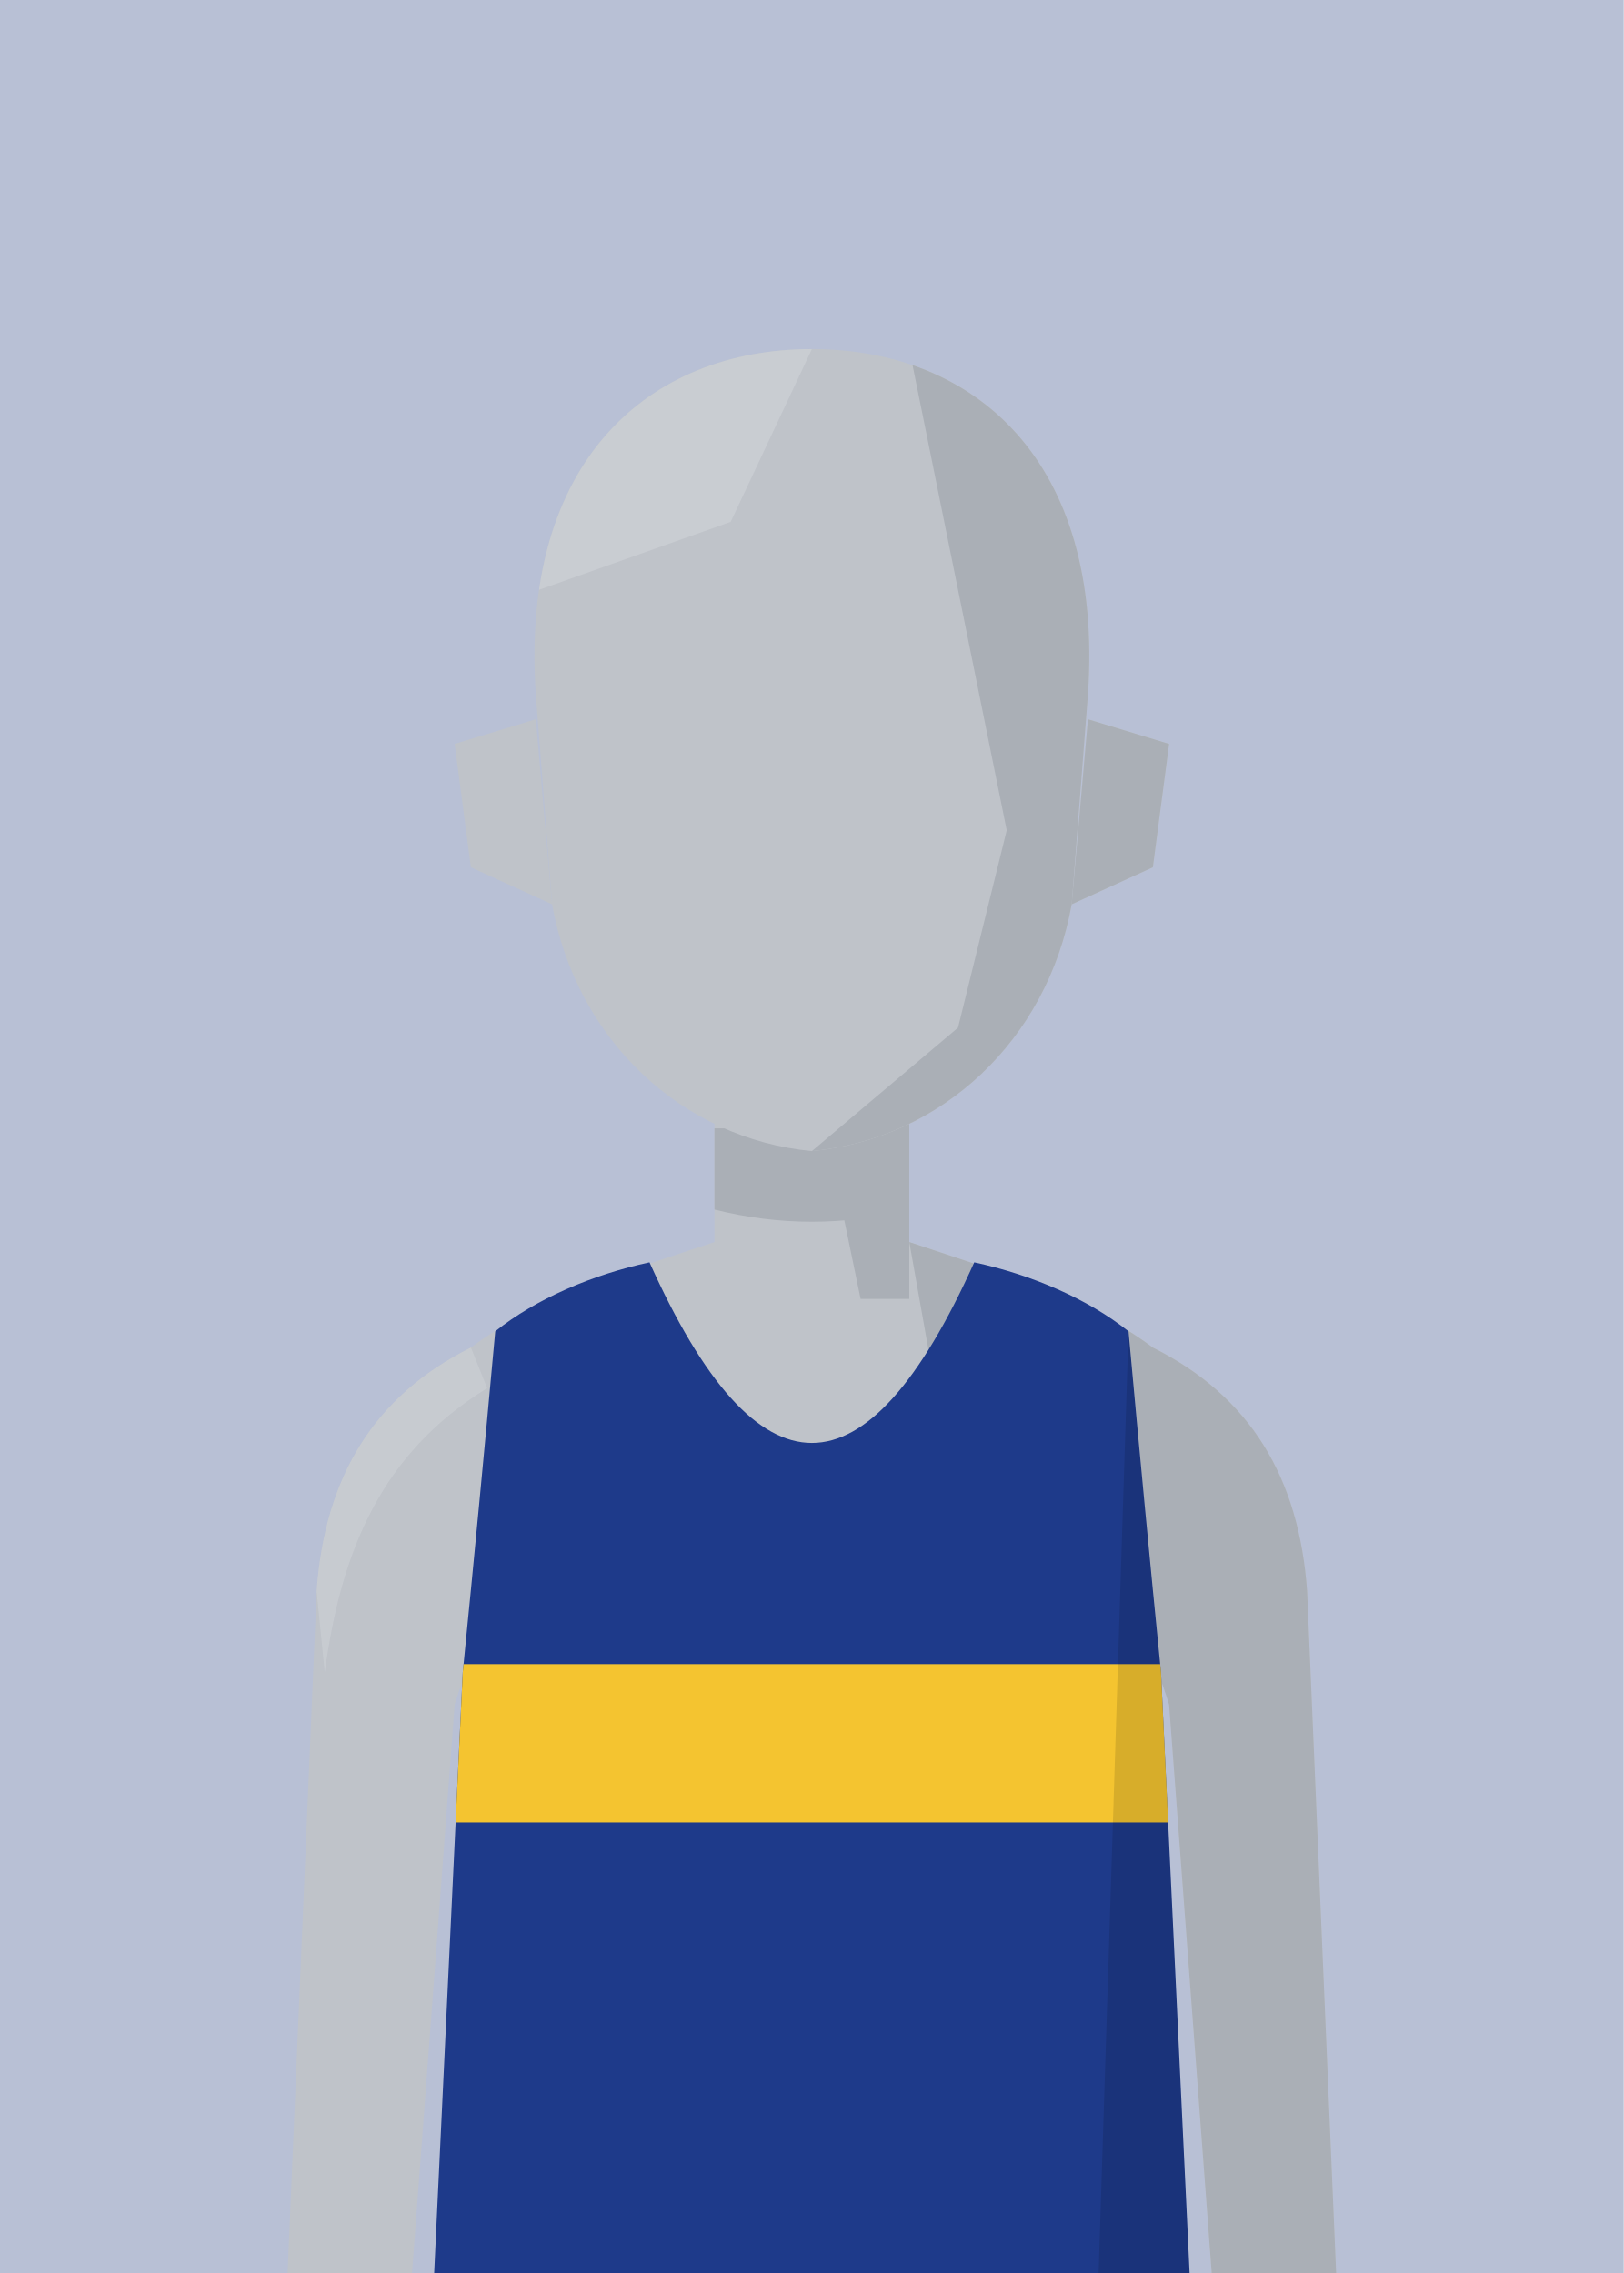
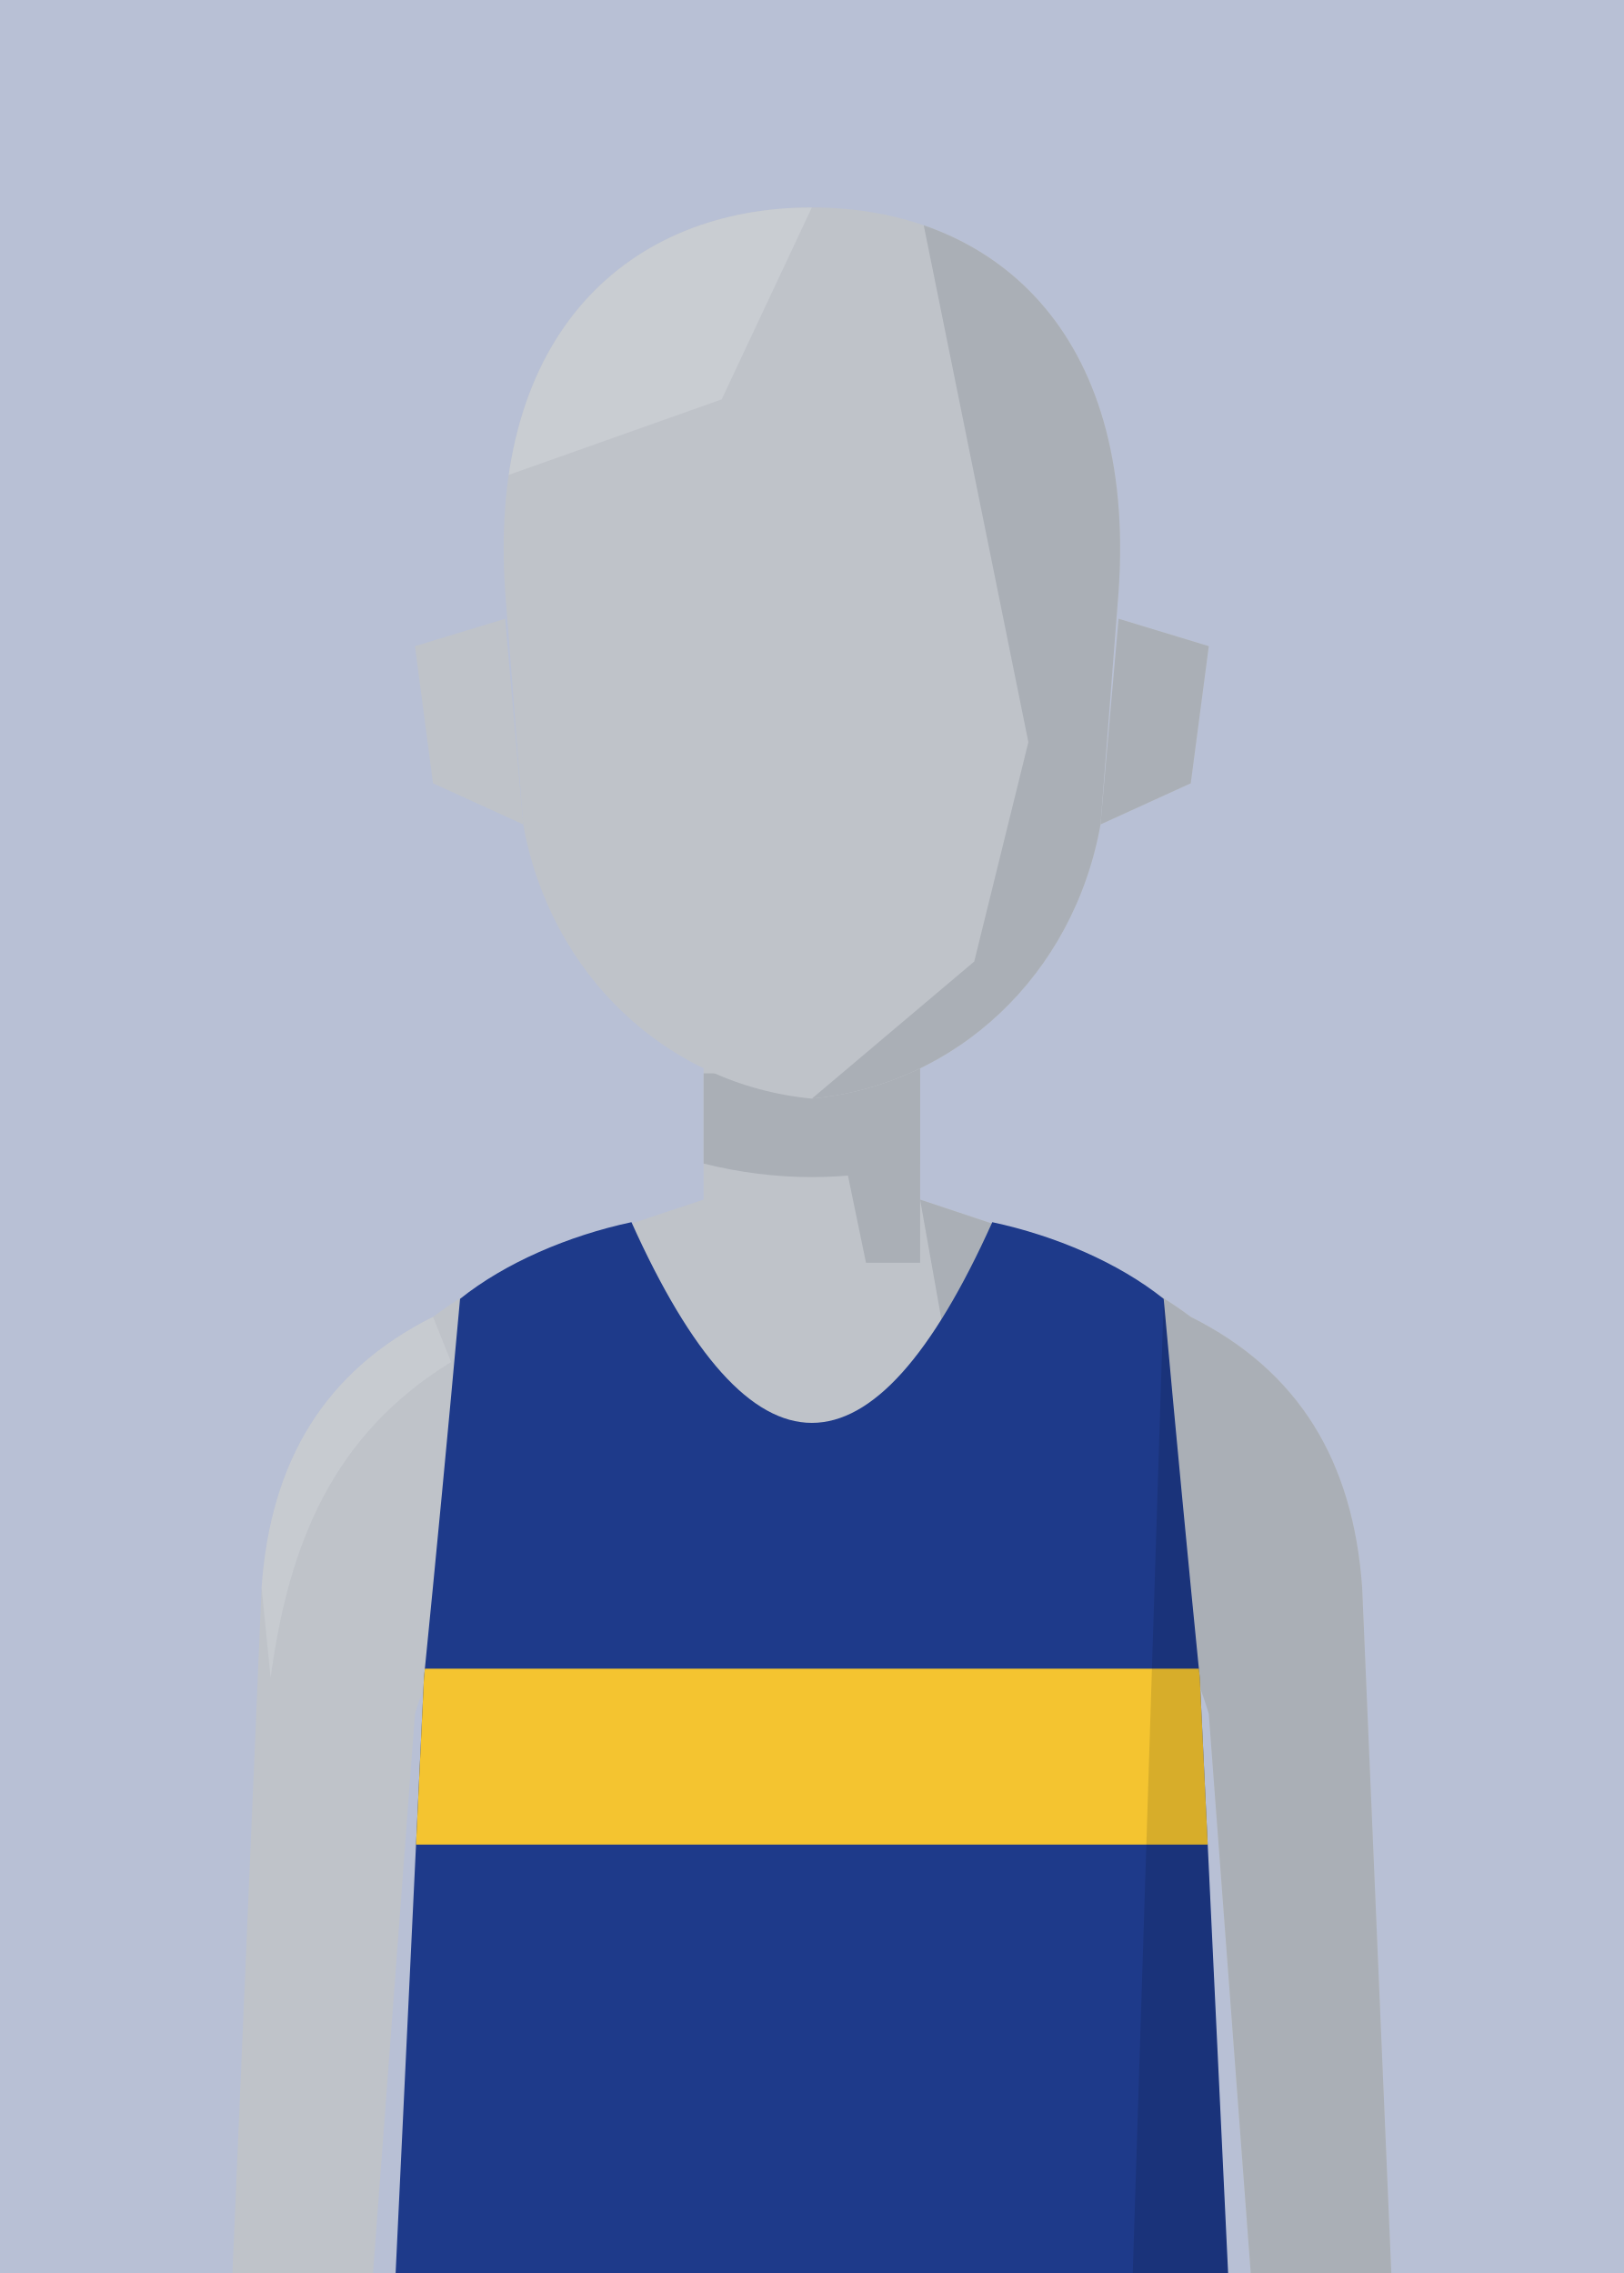
- <svg xmlns="http://www.w3.org/2000/svg" viewBox="0 0 200 280">
+ <svg xmlns="http://www.w3.org/2000/svg" viewBox="10 20 180 252">
  <defs>
    <clipPath id="vf">
      <path d="M53,330 L57,246 Q59,226 61,204 C66,200 73,197 80,195.5 Q100,240 120,195.5 C127,197 134,200 139,204 Q141,226 143,246 L147,330 Z" />
    </clipPath>
    <clipPath id="hf">
      <path d="M66,96 C64,58 80,40 100,40 C120,40 136,58 134,96 L132,130 C129,152 116,168 100,170 C84,168 71,152 68,130 Z" />
    </clipPath>
    <clipPath id="rf">
      <rect x="100" y="0" width="100" height="300" />
    </clipPath>
    <clipPath id="ef">
      <path d="M76,112 Q85,105 94,112 Q85,117 76,112 Z" />
      <path d="M106,112 Q115,105 124,112 Q115,117 106,112 Z" />
    </clipPath>
    <clipPath id="cf">
      <rect x="0" y="92" width="200" height="300" />
    </clipPath>
  </defs>
  <rect width="200" height="280" fill="#B8C0D5" />
  <g transform="translate(0,-40)">
    <rect x="88" y="171" width="24" height="37" fill="#BFC3C9" />
    <path d="M88,193 C76,197 66,200 58,206 C46,212 40,222 39,236 L35,330 L50,330 L56,250 Q59,240 64,238 L136,238 Q141,240 144,250 L150,330 L165,330 L161,236 C160,222 154,212 142,206 C134,200 124,197 112,193" fill="#BFC3C9" />
    <g fill="#AAAFB6">
      <path d="M112,193 C124,197 134,200 142,206 C154,212 160,222 161,236 L165,330 L150,330 L144,250 Q141,240 136,238 L120,238 Z" />
      <path d="M58,206 C46,212 40,222 39,236 L40,246 C42,231 47,219 60,211 Z" fill="#CDD1D6" opacity=".6" />
      <polygon points="100,171 112,171 112,200 106,200" />
      <path d="M88,179 L112,179 L112,189 Q100,192 88,189 Z" />
    </g>
    <g transform="translate(0,83) scale(1,0.76) translate(0,-40)">
      <g fill="#BFC3C9">
        <path d="M66,100 L56,104 L58,124 L68,130 Z" />
        <path d="M134,100 L144,104 L142,124 L132,130 Z" />
        <path d="M66,96 C64,58 80,40 100,40 C120,40 136,58 134,96 L132,130 C129,152 116,168 100,170 C84,168 71,152 68,130 Z" />
      </g>
      <path d="M134,100 L144,104 L142,124 L132,130 Z" fill="#AAAFB6" />
      <g clip-path="url(#hf)">
        <polygon points="112,40 140,40 140,180 100,180 100,170 118,150 124,118 120,92" fill="#AAAFB6" />
        <polygon points="60,40 100,40 90,68 60,82" fill="#CDD1D6" opacity=".7" />
      </g>
    </g>
    <g clip-path="url(#vf)">
      <path d="M53,330 L57,246 Q59,226 61,204 C66,200 73,197 80,195.5 Q100,240 120,195.5 C127,197 134,200 139,204 Q141,226 143,246 L147,330 Z" fill="#1e3a8a" />
      <g transform="matrix(6.2857 0 0 6.5 37.14 193)">
        <rect x="0" y="8" width="20" height="3" fill="#f4c430" />
      </g>
      <path d="M139,204 Q141,226 143,246 L147,330 L135,330 Z" fill="#000" opacity="0.12" />
    </g>
  </g>
</svg>
